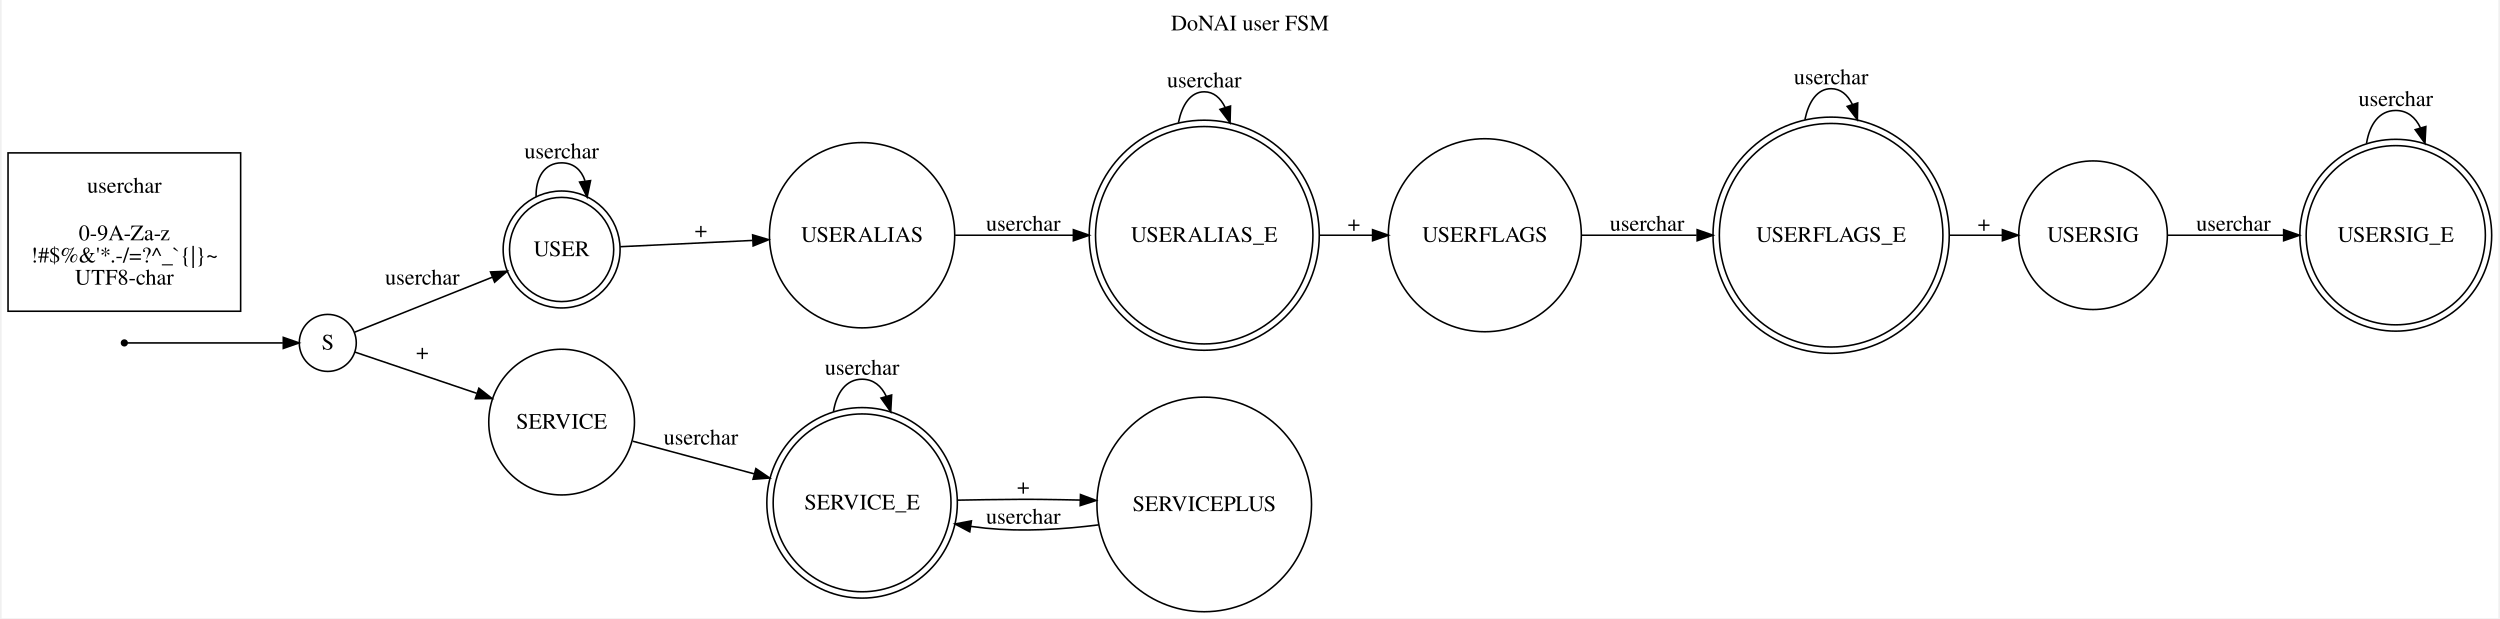
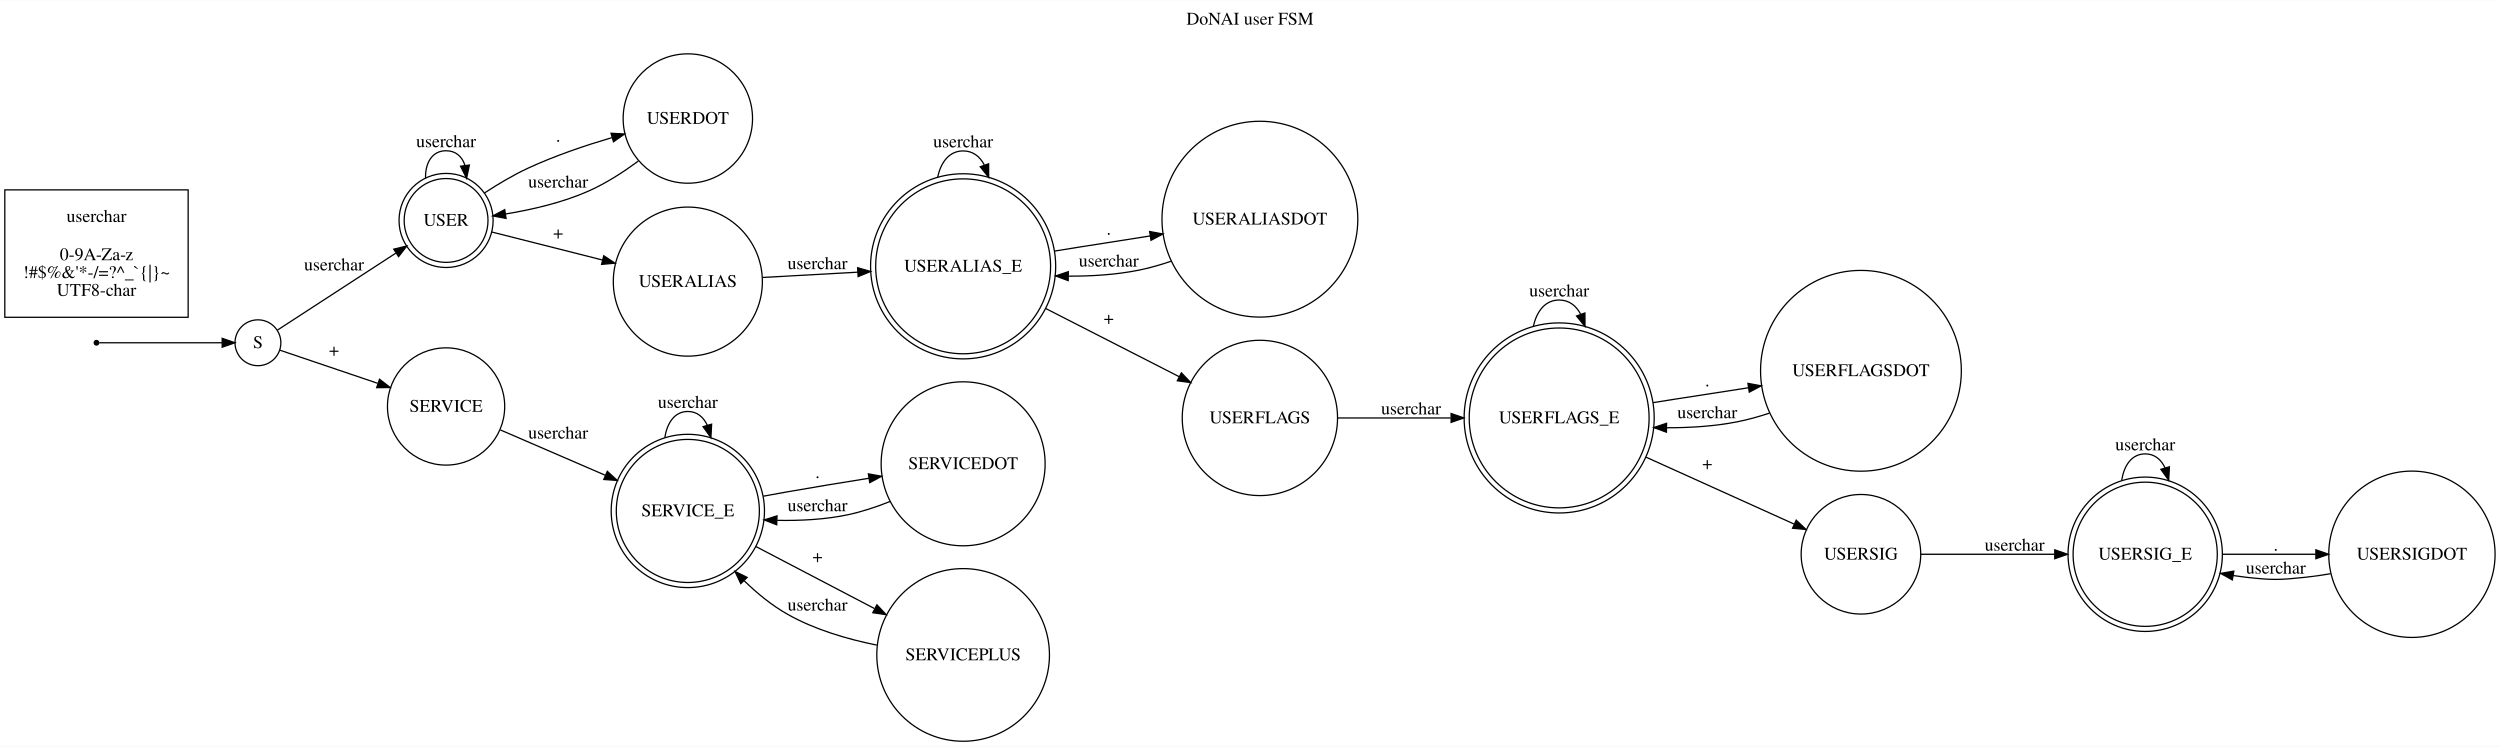
- <svg xmlns="http://www.w3.org/2000/svg" width="1577pt" height="390pt" viewBox="0.00 0.00 1576.65 390.43">
-   <g id="graph0" class="graph" transform="scale(1 1) rotate(0) translate(4 386.4259)">
-     <polygon fill="#ffffff" stroke="transparent" points="-4,4 -4,-386.426 1572.652,-386.426 1572.652,4 -4,4" />
-     <text text-anchor="middle" x="784.326" y="-367.226" font-family="Times,serif" font-size="14.00" fill="#000000">DoNAI user FSM</text>
+ <svg xmlns="http://www.w3.org/2000/svg" width="1962pt" height="586pt" viewBox="0.00 0.00 1962.15 585.77">
+   <g id="graph0" class="graph" transform="scale(1 1) rotate(0) translate(4 581.7656)">
+     <polygon fill="#ffffff" stroke="transparent" points="-4,4 -4,-581.766 1958.153,-581.766 1958.153,4 -4,4" />
+     <text text-anchor="middle" x="977.077" y="-562.566" font-family="Times,serif" font-size="14.00" fill="#000000">DoNAI user FSM</text>
    <g id="node1" class="node">
-       <ellipse fill="none" stroke="#000000" cx="349.613" cy="-228.879" rx="32.902" ry="32.902" />
-       <ellipse fill="none" stroke="#000000" cx="349.613" cy="-228.879" rx="36.925" ry="36.925" />
-       <text text-anchor="middle" x="349.613" y="-224.679" font-family="Times,serif" font-size="14.00" fill="#000000">USER</text>
+       <ellipse fill="none" stroke="#000000" cx="346.113" cy="-408.879" rx="32.902" ry="32.902" />
+       <ellipse fill="none" stroke="#000000" cx="346.113" cy="-408.879" rx="36.925" ry="36.925" />
+       <text text-anchor="middle" x="346.113" y="-404.679" font-family="Times,serif" font-size="14.00" fill="#000000">USER</text>
    </g>
    <g id="edge3" class="edge">
-       <path fill="none" stroke="#000000" d="M333.504,-261.999C333.157,-273.893 338.527,-283.591 349.613,-283.591 357.235,-283.591 362.154,-279.007 364.372,-272.277" />
-       <polygon fill="#000000" stroke="#000000" points="367.89,-272.369 365.722,-261.999 360.95,-271.458 367.89,-272.369" />
-       <text text-anchor="middle" x="349.613" y="-286.391" font-family="Times,serif" font-size="14.00" fill="#000000">userchar</text>
+       <path fill="none" stroke="#000000" d="M330.004,-441.999C329.657,-453.893 335.027,-463.591 346.113,-463.591 353.735,-463.591 358.654,-459.007 360.872,-452.277" />
+       <polygon fill="#000000" stroke="#000000" points="364.39,-452.369 362.222,-441.999 357.45,-451.458 364.39,-452.369" />
+       <text text-anchor="middle" x="346.113" y="-466.391" font-family="Times,serif" font-size="14.00" fill="#000000">userchar</text>
    </g>
    <g id="node8" class="node">
-       <ellipse fill="none" stroke="#000000" cx="539.358" cy="-237.879" rx="58.502" ry="58.502" />
-       <text text-anchor="middle" x="539.358" y="-233.679" font-family="Times,serif" font-size="14.00" fill="#000000">USERALIAS</text>
+       <ellipse fill="none" stroke="#000000" cx="535.858" cy="-488.879" rx="50.774" ry="50.774" />
+       <text text-anchor="middle" x="535.858" y="-484.679" font-family="Times,serif" font-size="14.00" fill="#000000">USERDOT</text>
    </g>
    <g id="edge4" class="edge">
-       <path fill="none" stroke="#000000" d="M386.648,-230.635C410.373,-231.761 441.902,-233.256 470.149,-234.596" />
-       <polygon fill="#000000" stroke="#000000" points="470.232,-238.104 480.387,-235.082 470.564,-231.112 470.232,-238.104" />
-       <text text-anchor="middle" x="437.574" y="-236.679" font-family="Times,serif" font-size="14.00" fill="#000000">+</text>
+       <path fill="none" stroke="#000000" d="M376.209,-430.425C386.68,-437.278 398.724,-444.474 410.367,-449.879 431.178,-459.541 455.006,-467.63 476.268,-473.892" />
+       <polygon fill="#000000" stroke="#000000" points="475.577,-477.334 486.155,-476.728 477.508,-470.606 475.577,-477.334" />
+       <text text-anchor="middle" x="434.074" y="-470.679" font-family="Times,serif" font-size="14.00" fill="#000000">.</text>
+     </g>
+     <g id="node9" class="node">
+       <ellipse fill="none" stroke="#000000" cx="535.858" cy="-360.879" rx="58.502" ry="58.502" />
+       <text text-anchor="middle" x="535.858" y="-356.679" font-family="Times,serif" font-size="14.00" fill="#000000">USERALIAS</text>
+     </g>
+     <g id="edge6" class="edge">
+       <path fill="none" stroke="#000000" d="M381.803,-399.85C406.301,-393.653 439.565,-385.238 468.914,-377.813" />
+       <polygon fill="#000000" stroke="#000000" points="469.863,-381.184 478.699,-375.338 468.146,-374.398 469.863,-381.184" />
+       <text text-anchor="middle" x="434.074" y="-394.679" font-family="Times,serif" font-size="14.00" fill="#000000">+</text>
    </g>
    <g id="node2" class="node">
-       <ellipse fill="none" stroke="#000000" cx="755.423" cy="-237.879" rx="68.644" ry="68.644" />
-       <ellipse fill="none" stroke="#000000" cx="755.423" cy="-237.879" rx="72.648" ry="72.648" />
-       <text text-anchor="middle" x="755.423" y="-233.679" font-family="Times,serif" font-size="14.00" fill="#000000">USERALIAS_E</text>
-     </g>
-     <g id="edge6" class="edge">
-       <path fill="none" stroke="#000000" d="M739.116,-308.888C741.45,-320.484 746.886,-328.452 755.423,-328.452 761.293,-328.452 765.696,-324.686 768.633,-318.564" />
-       <polygon fill="#000000" stroke="#000000" points="772.015,-319.479 771.73,-308.888 765.348,-317.345 772.015,-319.479" />
-       <text text-anchor="middle" x="755.423" y="-331.252" font-family="Times,serif" font-size="14.00" fill="#000000">userchar</text>
-     </g>
-     <g id="node9" class="node">
-       <ellipse fill="none" stroke="#000000" cx="932.616" cy="-237.879" rx="60.948" ry="60.948" />
-       <text text-anchor="middle" x="932.616" y="-233.679" font-family="Times,serif" font-size="14.00" fill="#000000">USERFLAGS</text>
+       <ellipse fill="none" stroke="#000000" cx="751.923" cy="-372.879" rx="68.644" ry="68.644" />
+       <ellipse fill="none" stroke="#000000" cx="751.923" cy="-372.879" rx="72.648" ry="72.648" />
+       <text text-anchor="middle" x="751.923" y="-368.679" font-family="Times,serif" font-size="14.00" fill="#000000">USERALIAS_E</text>
+     </g>
+     <g id="edge8" class="edge">
+       <path fill="none" stroke="#000000" d="M731.884,-442.755C734.556,-454.961 741.236,-463.452 751.923,-463.452 759.438,-463.452 764.971,-459.255 768.523,-452.519" />
+       <polygon fill="#000000" stroke="#000000" points="771.941,-453.35 771.962,-442.755 765.339,-451.024 771.941,-453.35" />
+       <text text-anchor="middle" x="751.923" y="-466.252" font-family="Times,serif" font-size="14.00" fill="#000000">userchar</text>
+     </g>
+     <g id="node10" class="node">
+       <ellipse fill="none" stroke="#000000" cx="984.836" cy="-409.879" rx="76.85" ry="76.85" />
+       <text text-anchor="middle" x="984.836" y="-405.679" font-family="Times,serif" font-size="14.00" fill="#000000">USERALIASDOT</text>
+     </g>
+     <g id="edge9" class="edge">
+       <path fill="none" stroke="#000000" d="M823.601,-384.822C829.989,-385.865 836.359,-386.896 842.497,-387.879 860.706,-390.793 880.235,-393.855 898.814,-396.736" />
+       <polygon fill="#000000" stroke="#000000" points="898.308,-400.199 908.726,-398.27 899.379,-393.282 898.308,-400.199" />
+       <text text-anchor="middle" x="866.204" y="-397.679" font-family="Times,serif" font-size="14.00" fill="#000000">.</text>
+     </g>
+     <g id="node11" class="node">
+       <ellipse fill="none" stroke="#000000" cx="984.836" cy="-253.879" rx="60.948" ry="60.948" />
+       <text text-anchor="middle" x="984.836" y="-249.679" font-family="Times,serif" font-size="14.00" fill="#000000">USERFLAGS</text>
+     </g>
+     <g id="edge11" class="edge">
+       <path fill="none" stroke="#000000" d="M816.803,-339.731C849.53,-323.009 889.068,-302.808 921.568,-286.204" />
+       <polygon fill="#000000" stroke="#000000" points="923.224,-289.288 930.536,-281.622 920.039,-283.055 923.224,-289.288" />
+       <text text-anchor="middle" x="866.204" y="-327.679" font-family="Times,serif" font-size="14.00" fill="#000000">+</text>
+     </g>
+     <g id="node3" class="node">
+       <ellipse fill="none" stroke="#000000" cx="1219.723" cy="-253.879" rx="70.592" ry="70.592" />
+       <ellipse fill="none" stroke="#000000" cx="1219.723" cy="-253.879" rx="74.594" ry="74.594" />
+       <text text-anchor="middle" x="1219.723" y="-249.679" font-family="Times,serif" font-size="14.00" fill="#000000">USERFLAGS_E</text>
+     </g>
+     <g id="edge13" class="edge">
+       <path fill="none" stroke="#000000" d="M1199.418,-325.666C1202.193,-337.929 1208.961,-346.426 1219.723,-346.426 1227.29,-346.426 1232.882,-342.225 1236.5,-335.468" />
+       <polygon fill="#000000" stroke="#000000" points="1239.935,-336.26 1240.027,-325.666 1233.348,-333.89 1239.935,-336.26" />
+       <text text-anchor="middle" x="1219.723" y="-349.226" font-family="Times,serif" font-size="14.00" fill="#000000">userchar</text>
+     </g>
+     <g id="node12" class="node">
+       <ellipse fill="none" stroke="#000000" cx="1456.582" cy="-290.879" rx="78.797" ry="78.797" />
+       <text text-anchor="middle" x="1456.582" y="-286.679" font-family="Times,serif" font-size="14.00" fill="#000000">USERFLAGSDOT</text>
+     </g>
+     <g id="edge14" class="edge">
+       <path fill="none" stroke="#000000" d="M1293.465,-265.895C1299.824,-266.912 1306.16,-267.918 1312.27,-268.879 1330.415,-271.732 1349.852,-274.733 1368.396,-277.57" />
+       <polygon fill="#000000" stroke="#000000" points="1367.881,-281.031 1378.295,-279.081 1368.938,-274.112 1367.881,-281.031" />
+       <text text-anchor="middle" x="1335.977" y="-278.679" font-family="Times,serif" font-size="14.00" fill="#000000">.</text>
+     </g>
+     <g id="node13" class="node">
+       <ellipse fill="none" stroke="#000000" cx="1456.582" cy="-146.879" rx="46.924" ry="46.924" />
+       <text text-anchor="middle" x="1456.582" y="-142.679" font-family="Times,serif" font-size="14.00" fill="#000000">USERSIG</text>
+     </g>
+     <g id="edge16" class="edge">
+       <path fill="none" stroke="#000000" d="M1287.915,-223.073C1324.891,-206.369 1369.889,-186.042 1404.104,-170.585" />
+       <polygon fill="#000000" stroke="#000000" points="1405.78,-173.669 1413.453,-166.362 1402.899,-167.29 1405.78,-173.669" />
+       <text text-anchor="middle" x="1335.977" y="-213.679" font-family="Times,serif" font-size="14.00" fill="#000000">+</text>
+     </g>
+     <g id="node4" class="node">
+       <ellipse fill="none" stroke="#000000" cx="1679.68" cy="-146.879" rx="56.586" ry="56.586" />
+       <ellipse fill="none" stroke="#000000" cx="1679.68" cy="-146.879" rx="60.572" ry="60.572" />
+       <text text-anchor="middle" x="1679.68" y="-142.679" font-family="Times,serif" font-size="14.00" fill="#000000">USERSIG_E</text>
+     </g>
+     <g id="edge18" class="edge">
+       <path fill="none" stroke="#000000" d="M1661.228,-204.941C1663.17,-216.996 1669.321,-225.664 1679.68,-225.664 1686.964,-225.664 1692.168,-221.379 1695.29,-214.644" />
+       <polygon fill="#000000" stroke="#000000" points="1698.68,-215.522 1698.133,-204.941 1691.963,-213.554 1698.68,-215.522" />
+       <text text-anchor="middle" x="1679.68" y="-228.464" font-family="Times,serif" font-size="14.00" fill="#000000">userchar</text>
+     </g>
+     <g id="node14" class="node">
+       <ellipse fill="none" stroke="#000000" cx="1889.017" cy="-146.879" rx="65.274" ry="65.274" />
+       <text text-anchor="middle" x="1889.017" y="-142.679" font-family="Times,serif" font-size="14.00" fill="#000000">USERSIGDOT</text>
+     </g>
+     <g id="edge19" class="edge">
+       <path fill="none" stroke="#000000" d="M1740.51,-146.879C1763.326,-146.879 1789.533,-146.879 1813.519,-146.879" />
+       <polygon fill="#000000" stroke="#000000" points="1813.647,-150.379 1823.647,-146.879 1813.647,-143.379 1813.647,-150.379" />
+       <text text-anchor="middle" x="1782.173" y="-149.679" font-family="Times,serif" font-size="14.00" fill="#000000">.</text>
+     </g>
+     <g id="node5" class="node">
+       <ellipse fill="none" stroke="#000000" cx="535.858" cy="-180.879" rx="56.15" ry="56.15" />
+       <ellipse fill="none" stroke="#000000" cx="535.858" cy="-180.879" rx="60.155" ry="60.155" />
+       <text text-anchor="middle" x="535.858" y="-176.679" font-family="Times,serif" font-size="14.00" fill="#000000">SERVICE_E</text>
+     </g>
+     <g id="edge23" class="edge">
+       <path fill="none" stroke="#000000" d="M517.767,-238.419C519.672,-250.365 525.702,-258.956 535.858,-258.956 542.999,-258.956 548.1,-254.709 551.162,-248.035" />
+       <polygon fill="#000000" stroke="#000000" points="554.527,-248.998 553.949,-238.419 547.803,-247.049 554.527,-248.998" />
+       <text text-anchor="middle" x="535.858" y="-261.756" font-family="Times,serif" font-size="14.00" fill="#000000">userchar</text>
+     </g>
+     <g id="node16" class="node">
+       <ellipse fill="none" stroke="#000000" cx="751.923" cy="-217.879" rx="64.357" ry="64.357" />
+       <text text-anchor="middle" x="751.923" y="-213.679" font-family="Times,serif" font-size="14.00" fill="#000000">SERVICEDOT</text>
+     </g>
+     <g id="edge24" class="edge">
+       <path fill="none" stroke="#000000" d="M595.078,-192.46C601.438,-193.643 607.818,-194.804 613.935,-195.879 634.673,-199.523 657.211,-203.225 677.945,-206.527" />
+       <polygon fill="#000000" stroke="#000000" points="677.538,-210.006 687.962,-208.114 678.633,-203.092 677.538,-210.006" />
+       <text text-anchor="middle" x="637.642" y="-206.679" font-family="Times,serif" font-size="14.00" fill="#000000">.</text>
+     </g>
+     <g id="node17" class="node">
+       <ellipse fill="none" stroke="#000000" cx="751.923" cy="-67.879" rx="67.757" ry="67.757" />
+       <text text-anchor="middle" x="751.923" y="-63.679" font-family="Times,serif" font-size="14.00" fill="#000000">SERVICEPLUS</text>
+     </g>
+     <g id="edge26" class="edge">
+       <path fill="none" stroke="#000000" d="M589.267,-152.946C617.354,-138.257 652.124,-120.073 682.299,-104.291" />
+       <polygon fill="#000000" stroke="#000000" points="684.264,-107.213 691.504,-99.478 681.02,-101.01 684.264,-107.213" />
+       <text text-anchor="middle" x="637.642" y="-140.679" font-family="Times,serif" font-size="14.00" fill="#000000">+</text>
+     </g>
+     <g id="node6" class="node">
+       <ellipse fill="#000000" stroke="#000000" cx="71.723" cy="-312.879" rx="1.8" ry="1.8" />
+     </g>
+     <g id="node7" class="node">
+       <ellipse fill="none" stroke="#000000" cx="198.445" cy="-312.879" rx="18" ry="18" />
+       <text text-anchor="middle" x="198.445" y="-308.679" font-family="Times,serif" font-size="14.00" fill="#000000">S</text>
+     </g>
+     <g id="edge1" class="edge">
+       <path fill="none" stroke="#000000" d="M73.922,-312.879C85.192,-312.879 137.216,-312.879 170.354,-312.879" />
+       <polygon fill="#000000" stroke="#000000" points="170.373,-316.379 180.373,-312.879 170.373,-309.379 170.373,-316.379" />
+     </g>
+     <g id="edge2" class="edge">
+       <path fill="none" stroke="#000000" d="M213.692,-322.791C235.422,-336.918 276.049,-363.329 306.596,-383.188" />
+       <polygon fill="#000000" stroke="#000000" points="305.028,-386.344 315.32,-388.86 308.844,-380.475 305.028,-386.344" />
+       <text text-anchor="middle" x="258.152" y="-369.679" font-family="Times,serif" font-size="14.00" fill="#000000">userchar</text>
+     </g>
+     <g id="node15" class="node">
+       <ellipse fill="none" stroke="#000000" cx="346.113" cy="-262.879" rx="46.009" ry="46.009" />
+       <text text-anchor="middle" x="346.113" y="-258.679" font-family="Times,serif" font-size="14.00" fill="#000000">SERVICE</text>
+     </g>
+     <g id="edge21" class="edge">
+       <path fill="none" stroke="#000000" d="M215.674,-307.045C234.443,-300.69 265.409,-290.205 292.46,-281.045" />
+       <polygon fill="#000000" stroke="#000000" points="293.87,-284.263 302.219,-277.741 291.625,-277.633 293.87,-284.263" />
+       <text text-anchor="middle" x="258.152" y="-302.679" font-family="Times,serif" font-size="14.00" fill="#000000">+</text>
+     </g>
+     <g id="edge5" class="edge">
+       <path fill="none" stroke="#000000" d="M496.966,-455.477C485.036,-446.659 471.438,-437.927 457.781,-431.879 437.421,-422.863 413.392,-417.329 392.849,-413.959" />
+       <polygon fill="#000000" stroke="#000000" points="393.182,-410.469 382.77,-412.429 392.132,-417.39 393.182,-410.469" />
+       <text text-anchor="middle" x="434.074" y="-434.679" font-family="Times,serif" font-size="14.00" fill="#000000">userchar</text>
    </g>
    <g id="edge7" class="edge">
-       <path fill="none" stroke="#000000" d="M828.006,-237.879C839.128,-237.879 850.599,-237.879 861.685,-237.879" />
-       <polygon fill="#000000" stroke="#000000" points="861.737,-241.379 871.737,-237.879 861.737,-234.379 861.737,-241.379" />
-       <text text-anchor="middle" x="849.945" y="-240.679" font-family="Times,serif" font-size="14.00" fill="#000000">+</text>
-     </g>
-     <g id="node3" class="node">
-       <ellipse fill="none" stroke="#000000" cx="1151.301" cy="-237.879" rx="70.592" ry="70.592" />
-       <ellipse fill="none" stroke="#000000" cx="1151.301" cy="-237.879" rx="74.594" ry="74.594" />
-       <text text-anchor="middle" x="1151.301" y="-233.679" font-family="Times,serif" font-size="14.00" fill="#000000">USERFLAGS_E</text>
-     </g>
-     <g id="edge9" class="edge">
-       <path fill="none" stroke="#000000" d="M1134.725,-310.816C1137.151,-322.458 1142.676,-330.426 1151.301,-330.426 1157.231,-330.426 1161.695,-326.66 1164.695,-320.523" />
-       <polygon fill="#000000" stroke="#000000" points="1168.088,-321.409 1167.877,-310.816 1161.436,-319.228 1168.088,-321.409" />
-       <text text-anchor="middle" x="1151.301" y="-333.226" font-family="Times,serif" font-size="14.00" fill="#000000">userchar</text>
-     </g>
-     <g id="node10" class="node">
-       <ellipse fill="none" stroke="#000000" cx="1316.706" cy="-237.879" rx="46.924" ry="46.924" />
-       <text text-anchor="middle" x="1316.706" y="-233.679" font-family="Times,serif" font-size="14.00" fill="#000000">USERSIG</text>
+       <path fill="none" stroke="#000000" d="M594.613,-364.142C617.568,-365.417 644.3,-366.901 669.145,-368.281" />
+       <polygon fill="#000000" stroke="#000000" points="669.113,-371.785 679.292,-368.845 669.501,-364.796 669.113,-371.785" />
+       <text text-anchor="middle" x="637.642" y="-370.679" font-family="Times,serif" font-size="14.00" fill="#000000">userchar</text>
    </g>
    <g id="edge10" class="edge">
-       <path fill="none" stroke="#000000" d="M1226.26,-237.879C1237.401,-237.879 1248.732,-237.879 1259.433,-237.879" />
-       <polygon fill="#000000" stroke="#000000" points="1259.473,-241.379 1269.473,-237.879 1259.473,-234.379 1259.473,-241.379" />
-       <text text-anchor="middle" x="1247.796" y="-240.679" font-family="Times,serif" font-size="14.00" fill="#000000">+</text>
-     </g>
-     <g id="node4" class="node">
-       <ellipse fill="none" stroke="#000000" cx="1507.867" cy="-237.879" rx="56.586" ry="56.586" />
-       <ellipse fill="none" stroke="#000000" cx="1507.867" cy="-237.879" rx="60.572" ry="60.572" />
-       <text text-anchor="middle" x="1507.867" y="-233.679" font-family="Times,serif" font-size="14.00" fill="#000000">USERSIG_E</text>
+       <path fill="none" stroke="#000000" d="M915.072,-376.847C906.742,-373.997 898.237,-371.561 889.911,-369.879 872.175,-366.294 852.895,-365.086 834.526,-365.163" />
+       <polygon fill="#000000" stroke="#000000" points="834.371,-361.665 824.431,-365.331 834.487,-368.664 834.371,-361.665" />
+       <text text-anchor="middle" x="866.204" y="-372.679" font-family="Times,serif" font-size="14.00" fill="#000000">userchar</text>
    </g>
    <g id="edge12" class="edge">
-       <path fill="none" stroke="#000000" d="M1489.414,-295.941C1491.357,-307.996 1497.508,-316.664 1507.867,-316.664 1515.151,-316.664 1520.354,-312.379 1523.477,-305.644" />
-       <polygon fill="#000000" stroke="#000000" points="1526.867,-306.522 1526.32,-295.941 1520.149,-304.554 1526.867,-306.522" />
-       <text text-anchor="middle" x="1507.867" y="-319.464" font-family="Times,serif" font-size="14.00" fill="#000000">userchar</text>
-     </g>
-     <g id="node5" class="node">
-       <ellipse fill="none" stroke="#000000" cx="539.358" cy="-68.879" rx="56.15" ry="56.15" />
-       <ellipse fill="none" stroke="#000000" cx="539.358" cy="-68.879" rx="60.155" ry="60.155" />
-       <text text-anchor="middle" x="539.358" y="-64.679" font-family="Times,serif" font-size="14.00" fill="#000000">SERVICE_E</text>
+       <path fill="none" stroke="#000000" d="M1045.631,-253.879C1072.746,-253.879 1105.159,-253.879 1134.626,-253.879" />
+       <polygon fill="#000000" stroke="#000000" points="1134.912,-257.379 1144.912,-253.879 1134.912,-250.379 1134.912,-257.379" />
+       <text text-anchor="middle" x="1103.468" y="-256.679" font-family="Times,serif" font-size="14.00" fill="#000000">userchar</text>
    </g>
    <g id="edge15" class="edge">
-       <path fill="none" stroke="#000000" d="M521.267,-126.419C523.172,-138.365 529.202,-146.956 539.358,-146.956 546.499,-146.956 551.6,-142.709 554.662,-136.035" />
-       <polygon fill="#000000" stroke="#000000" points="558.027,-136.998 557.449,-126.419 551.303,-135.049 558.027,-136.998" />
-       <text text-anchor="middle" x="539.358" y="-149.756" font-family="Times,serif" font-size="14.00" fill="#000000">userchar</text>
-     </g>
-     <g id="node12" class="node">
-       <ellipse fill="none" stroke="#000000" cx="755.423" cy="-67.879" rx="67.757" ry="67.757" />
-       <text text-anchor="middle" x="755.423" y="-63.679" font-family="Times,serif" font-size="14.00" fill="#000000">SERVICEPLUS</text>
-     </g>
-     <g id="edge16" class="edge">
-       <path fill="none" stroke="#000000" d="M599.459,-70.573C605.531,-70.698 611.605,-70.804 617.435,-70.879 638.506,-71.148 643.779,-71.228 664.849,-70.879 668.807,-70.813 672.861,-70.731 676.955,-70.638" />
-       <polygon fill="#000000" stroke="#000000" points="677.271,-74.131 687.18,-70.381 677.095,-67.133 677.271,-74.131" />
-       <text text-anchor="middle" x="641.142" y="-74.679" font-family="Times,serif" font-size="14.00" fill="#000000">+</text>
-     </g>
-     <g id="node6" class="node">
-       <ellipse fill="#000000" stroke="#000000" cx="73.473" cy="-169.879" rx="1.8" ry="1.8" />
-     </g>
-     <g id="node7" class="node">
-       <ellipse fill="none" stroke="#000000" cx="201.945" cy="-169.879" rx="18" ry="18" />
-       <text text-anchor="middle" x="201.945" y="-165.679" font-family="Times,serif" font-size="14.00" fill="#000000">S</text>
-     </g>
-     <g id="edge1" class="edge">
-       <path fill="none" stroke="#000000" d="M75.289,-169.879C85.801,-169.879 139.565,-169.879 173.579,-169.879" />
-       <polygon fill="#000000" stroke="#000000" points="173.849,-173.379 183.849,-169.879 173.849,-166.379 173.849,-173.379" />
-     </g>
-     <g id="edge2" class="edge">
-       <path fill="none" stroke="#000000" d="M218.885,-176.647C239.916,-185.05 276.575,-199.696 305.731,-211.346" />
-       <polygon fill="#000000" stroke="#000000" points="304.712,-214.708 315.297,-215.168 307.31,-208.207 304.712,-214.708" />
-       <text text-anchor="middle" x="261.652" y="-206.679" font-family="Times,serif" font-size="14.00" fill="#000000">userchar</text>
-     </g>
-     <g id="node11" class="node">
-       <ellipse fill="none" stroke="#000000" cx="349.613" cy="-119.879" rx="46.009" ry="46.009" />
-       <text text-anchor="middle" x="349.613" y="-115.679" font-family="Times,serif" font-size="14.00" fill="#000000">SERVICE</text>
-     </g>
-     <g id="edge13" class="edge">
-       <path fill="none" stroke="#000000" d="M219.174,-164.045C237.943,-157.69 268.909,-147.205 295.96,-138.045" />
-       <polygon fill="#000000" stroke="#000000" points="297.37,-141.263 305.719,-134.741 295.125,-134.633 297.37,-141.263" />
-       <text text-anchor="middle" x="261.652" y="-159.679" font-family="Times,serif" font-size="14.00" fill="#000000">+</text>
-     </g>
-     <g id="edge5" class="edge">
-       <path fill="none" stroke="#000000" d="M598.113,-237.879C621.068,-237.879 647.8,-237.879 672.645,-237.879" />
-       <polygon fill="#000000" stroke="#000000" points="672.792,-241.379 682.792,-237.879 672.792,-234.379 672.792,-241.379" />
-       <text text-anchor="middle" x="641.142" y="-240.679" font-family="Times,serif" font-size="14.00" fill="#000000">userchar</text>
-     </g>
-     <g id="edge8" class="edge">
-       <path fill="none" stroke="#000000" d="M993.532,-237.879C1016.091,-237.879 1042.097,-237.879 1066.403,-237.879" />
-       <polygon fill="#000000" stroke="#000000" points="1066.701,-241.379 1076.701,-237.879 1066.701,-234.379 1066.701,-241.379" />
-       <text text-anchor="middle" x="1035.047" y="-240.679" font-family="Times,serif" font-size="14.00" fill="#000000">userchar</text>
-     </g>
-     <g id="edge11" class="edge">
-       <path fill="none" stroke="#000000" d="M1363.959,-237.879C1385.92,-237.879 1412.499,-237.879 1436.809,-237.879" />
-       <polygon fill="#000000" stroke="#000000" points="1437.068,-241.379 1447.068,-237.879 1437.068,-234.379 1437.068,-241.379" />
-       <text text-anchor="middle" x="1405.374" y="-240.679" font-family="Times,serif" font-size="14.00" fill="#000000">userchar</text>
-     </g>
-     <g id="edge14" class="edge">
-       <path fill="none" stroke="#000000" d="M394.58,-107.792C417.412,-101.655 445.636,-94.07 471.082,-87.23" />
-       <polygon fill="#000000" stroke="#000000" points="472.301,-90.527 481.05,-84.551 470.484,-83.767 472.301,-90.527" />
-       <text text-anchor="middle" x="437.574" y="-105.679" font-family="Times,serif" font-size="14.00" fill="#000000">userchar</text>
+       <path fill="none" stroke="#000000" d="M1384.792,-257.666C1376.468,-254.893 1367.985,-252.525 1359.684,-250.879 1341.882,-247.349 1322.557,-246.133 1304.112,-246.183" />
+       <polygon fill="#000000" stroke="#000000" points="1303.918,-242.685 1293.971,-246.333 1304.022,-249.684 1303.918,-242.685" />
+       <text text-anchor="middle" x="1335.977" y="-253.679" font-family="Times,serif" font-size="14.00" fill="#000000">userchar</text>
    </g>
    <g id="edge17" class="edge">
-       <path fill="none" stroke="#000000" d="M688.768,-54.978C666.134,-52.103 640.691,-50.52 617.435,-52.879 614.368,-53.19 611.243,-53.568 608.094,-53.999" />
-       <polygon fill="#000000" stroke="#000000" points="607.353,-50.571 597.995,-55.539 608.408,-57.491 607.353,-50.571" />
-       <text text-anchor="middle" x="641.142" y="-55.679" font-family="Times,serif" font-size="14.00" fill="#000000">userchar</text>
-     </g>
-     <g id="node13" class="node">
-       <polygon fill="none" stroke="#000000" points="146.918,-289.879 .027,-289.879 .027,-189.879 146.918,-189.879 146.918,-289.879" />
-       <text text-anchor="middle" x="73.473" y="-264.679" font-family="Times,serif" font-size="14.00" fill="#000000">userchar </text>
-       <text text-anchor="middle" x="73.473" y="-234.679" font-family="Times,serif" font-size="14.00" fill="#000000">0-9A-Za-z</text>
-       <text text-anchor="middle" x="73.473" y="-220.679" font-family="Times,serif" font-size="14.00" fill="#000000">!#$%&amp;'*.-/=?^_`{|}~</text>
-       <text text-anchor="middle" x="73.473" y="-206.679" font-family="Times,serif" font-size="14.00" fill="#000000">UTF8-char</text>
+       <path fill="none" stroke="#000000" d="M1503.623,-146.879C1533.977,-146.879 1574.041,-146.879 1608.281,-146.879" />
+       <polygon fill="#000000" stroke="#000000" points="1608.703,-150.379 1618.703,-146.879 1608.703,-143.379 1608.703,-150.379" />
+       <text text-anchor="middle" x="1577.188" y="-149.679" font-family="Times,serif" font-size="14.00" fill="#000000">userchar</text>
+     </g>
+     <g id="edge20" class="edge">
+       <path fill="none" stroke="#000000" d="M1825.242,-131.635C1818.733,-130.511 1812.194,-129.554 1805.88,-128.879 1784.927,-126.636 1779.406,-126.517 1758.466,-128.879 1755.259,-129.24 1751.993,-129.682 1748.703,-130.187" />
+       <polygon fill="#000000" stroke="#000000" points="1748.072,-126.744 1738.802,-131.874 1749.247,-133.645 1748.072,-126.744" />
+       <text text-anchor="middle" x="1782.173" y="-131.679" font-family="Times,serif" font-size="14.00" fill="#000000">userchar</text>
+     </g>
+     <g id="edge22" class="edge">
+       <path fill="none" stroke="#000000" d="M388.695,-244.476C412.935,-234.001 443.797,-220.663 470.992,-208.911" />
+       <polygon fill="#000000" stroke="#000000" points="472.651,-212.007 480.442,-204.827 469.874,-205.582 472.651,-212.007" />
+       <text text-anchor="middle" x="434.074" y="-237.679" font-family="Times,serif" font-size="14.00" fill="#000000">userchar</text>
+     </g>
+     <g id="edge25" class="edge">
+       <path fill="none" stroke="#000000" d="M694.65,-188.354C683.847,-184.014 672.45,-180.221 661.349,-177.879 643.62,-174.138 624.17,-173.144 605.986,-173.506" />
+       <polygon fill="#000000" stroke="#000000" points="605.619,-170.017 595.743,-173.852 605.855,-177.013 605.619,-170.017" />
+       <text text-anchor="middle" x="637.642" y="-180.679" font-family="Times,serif" font-size="14.00" fill="#000000">userchar</text>
+     </g>
+     <g id="edge27" class="edge">
+       <path fill="none" stroke="#000000" d="M684.131,-75.602C660.805,-80.288 635.221,-87.809 613.935,-99.879 601.767,-106.778 590.297,-116.157 580.086,-126.087" />
+       <polygon fill="#000000" stroke="#000000" points="577.414,-123.812 572.881,-133.388 582.396,-128.729 577.414,-123.812" />
+       <text text-anchor="middle" x="637.642" y="-102.679" font-family="Times,serif" font-size="14.00" fill="#000000">userchar</text>
+     </g>
+     <g id="node18" class="node">
+       <polygon fill="none" stroke="#000000" points="143.669,-432.879 -.223,-432.879 -.223,-332.879 143.669,-332.879 143.669,-432.879" />
+       <text text-anchor="middle" x="71.723" y="-407.679" font-family="Times,serif" font-size="14.00" fill="#000000">userchar </text>
+       <text text-anchor="middle" x="71.723" y="-377.679" font-family="Times,serif" font-size="14.00" fill="#000000">0-9A-Za-z</text>
+       <text text-anchor="middle" x="71.723" y="-363.679" font-family="Times,serif" font-size="14.00" fill="#000000">!#$%&amp;'*-/=?^_`{|}~</text>
+       <text text-anchor="middle" x="71.723" y="-349.679" font-family="Times,serif" font-size="14.00" fill="#000000">UTF8-char</text>
    </g>
  </g>
</svg>
